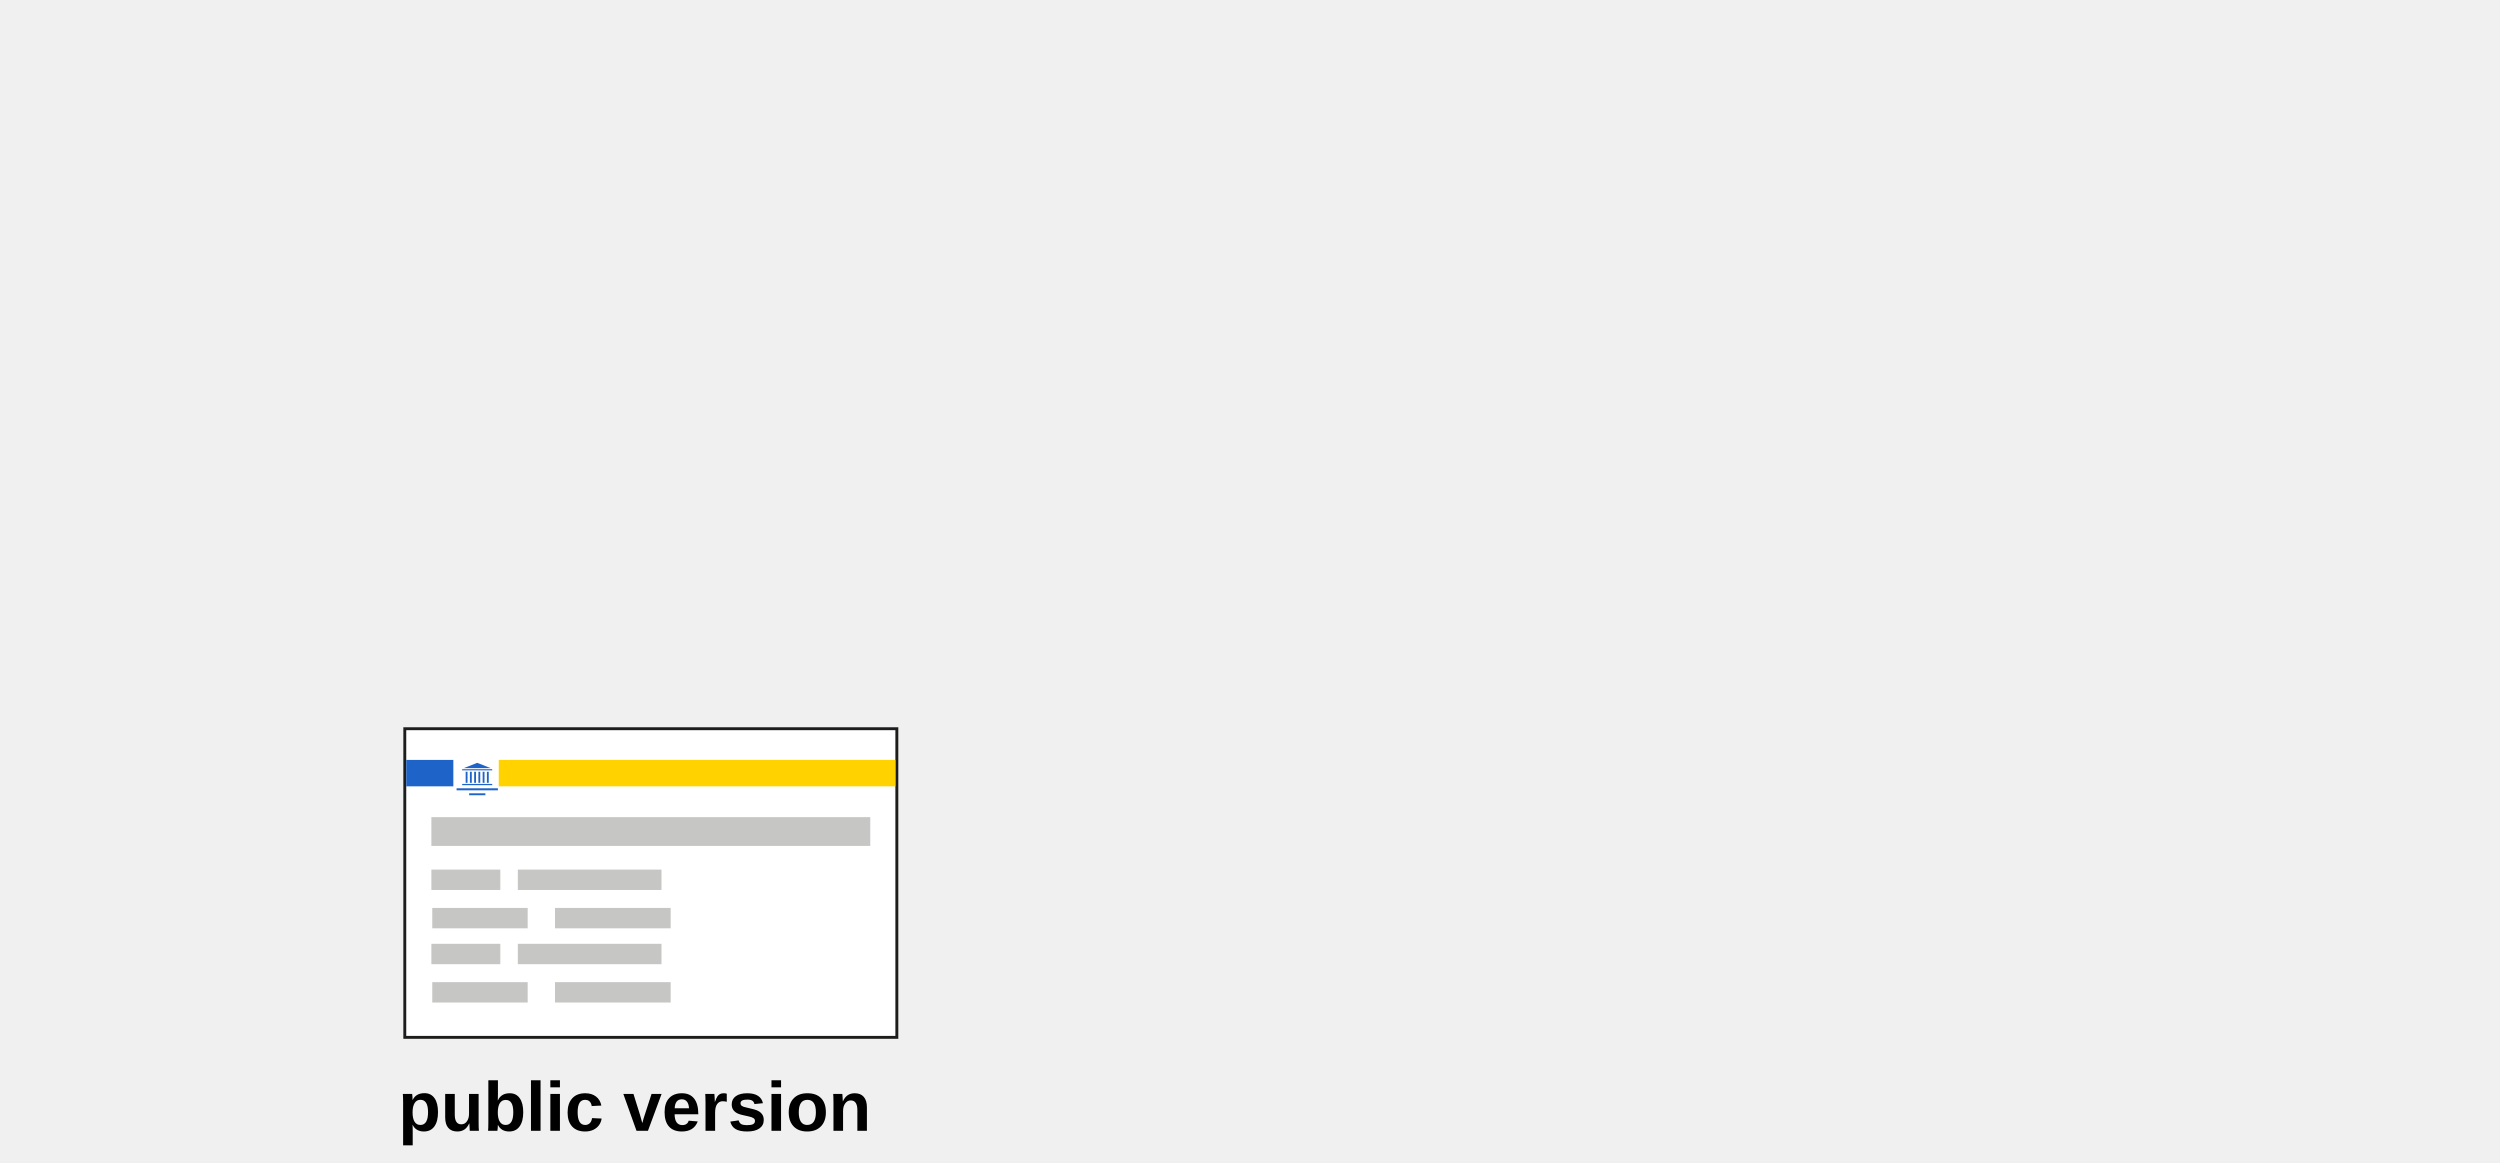
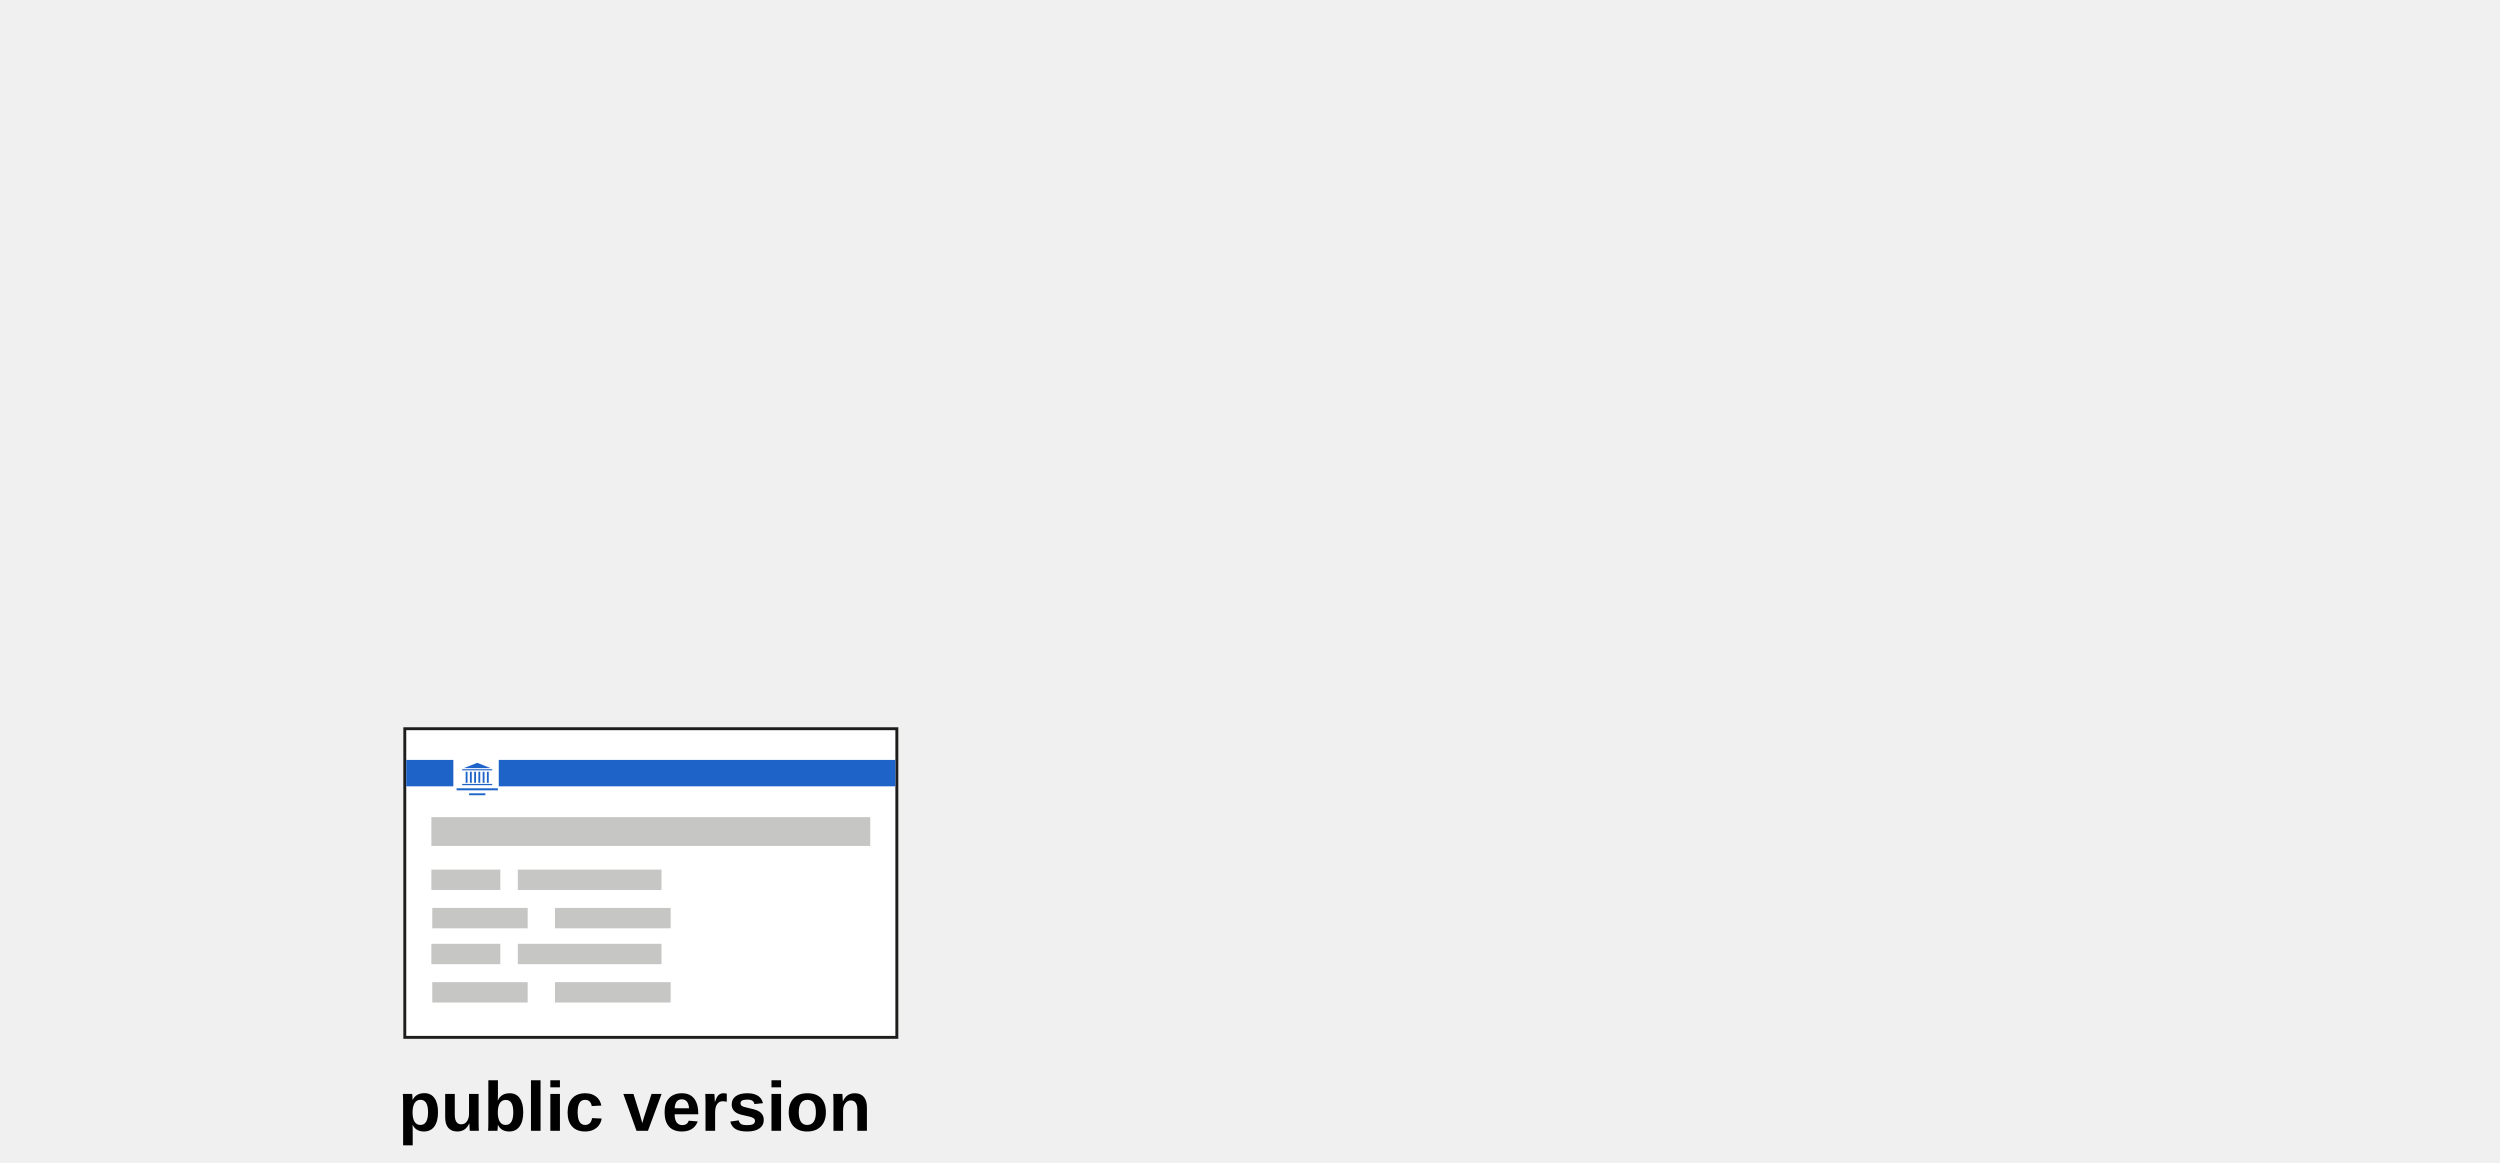
<svg xmlns="http://www.w3.org/2000/svg" version="1.1" width="860" height="400" id="svg2">
  <defs id="defs61" />
  <g id="slide">
    <g id="g5">
      <rect x="139.25" y="250.68" fill="#FFFFFF" width="169.27" height="106.17" id="rect7" />
      <path fill="#1D1D1B" d="M308.01,251.18v105.17H139.75V251.18H308.01 M309.01,250.18h-1H139.75h-1v1v105.17v1h1h168.27h1v-1     V251.18V250.18L309.01,250.18z" id="path9" />
    </g>
-     <rect x="171.57" y="261.41" fill="#FFD200" width="136.44" height="9.09" id="rect11" />
+     <rect x="171.57" y="261.41" fill="#1E64C8" width="136.44" height="9.09" id="rect11" />
    <rect x="139.75" y="261.41" fill="#1E64C8" width="16.2" height="9.09" id="rect13" />
    <g id="g15">
      <rect x="158.98" y="269.67" fill="#1E64C8" width="10.35" height="0.43" id="rect17" />
      <rect x="158.98" y="264.61" fill="#1E64C8" width="10.35" height="0.39" id="rect19" />
      <rect x="157.06" y="271.17" fill="#1E64C8" width="14.22" height="0.7" id="rect21" />
      <rect x="161.38" y="272.9" fill="#1E64C8" width="5.59" height="0.66" id="rect23" />
      <polygon fill="#1E64C8" points="164.17,262.42 159.52,264.24 168.8,264.24    " id="polygon25" />
      <rect x="160.19" y="265.48" fill="#1E64C8" width="0.64" height="3.81" id="rect27" />
      <rect x="161.65" y="265.48" fill="#1E64C8" width="0.64" height="3.81" id="rect29" />
      <rect x="163.11" y="265.48" fill="#1E64C8" width="0.64" height="3.81" id="rect31" />
      <rect x="164.57" y="265.48" fill="#1E64C8" width="0.64" height="3.81" id="rect33" />
      <rect x="166.03" y="265.48" fill="#1E64C8" width="0.64" height="3.81" id="rect35" />
      <rect x="167.49" y="265.48" fill="#1E64C8" width="0.64" height="3.81" id="rect37" />
    </g>
    <rect x="148.39" y="281.1" fill="#C6C6C5" width="150.98" height="9.9" id="rect39" />
    <rect x="148.39" y="299.14" fill="#C6C6C5" width="23.72" height="7.01" id="rect41" />
    <rect x="178.13" y="299.14" fill="#C6C6C5" width="49.42" height="7.01" id="rect43" />
    <rect x="190.92" y="312.33" fill="#C6C6C5" width="39.79" height="7.01" id="rect45" />
    <rect x="148.7" y="312.33" fill="#C6C6C5" width="32.82" height="7.01" id="rect47" />
    <rect x="148.39" y="324.67" fill="#C6C6C5" width="23.72" height="7.01" id="rect49" />
    <rect x="178.13" y="324.67" fill="#C6C6C5" width="49.42" height="7.01" id="rect51" />
    <rect x="190.92" y="337.86" fill="#C6C6C5" width="39.79" height="7.01" id="rect53" />
    <rect x="148.7" y="337.86" fill="#C6C6C5" width="32.82" height="7.01" id="rect55" />
  </g>
  <text transform="translate(137,389)" style="font-weight:bold;font-size:24px;font-family:Arial" id="text57">public version</text>
</svg>
